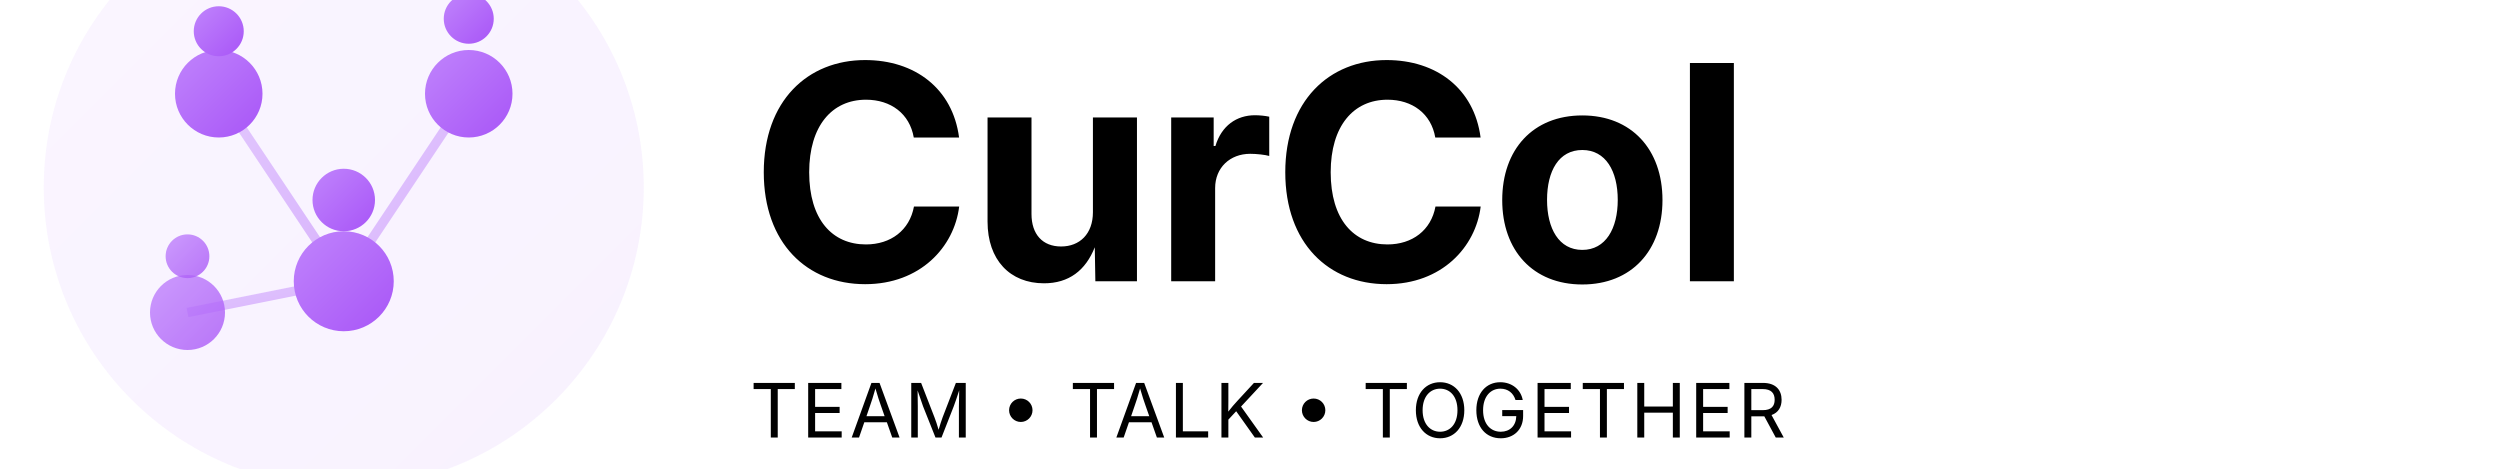
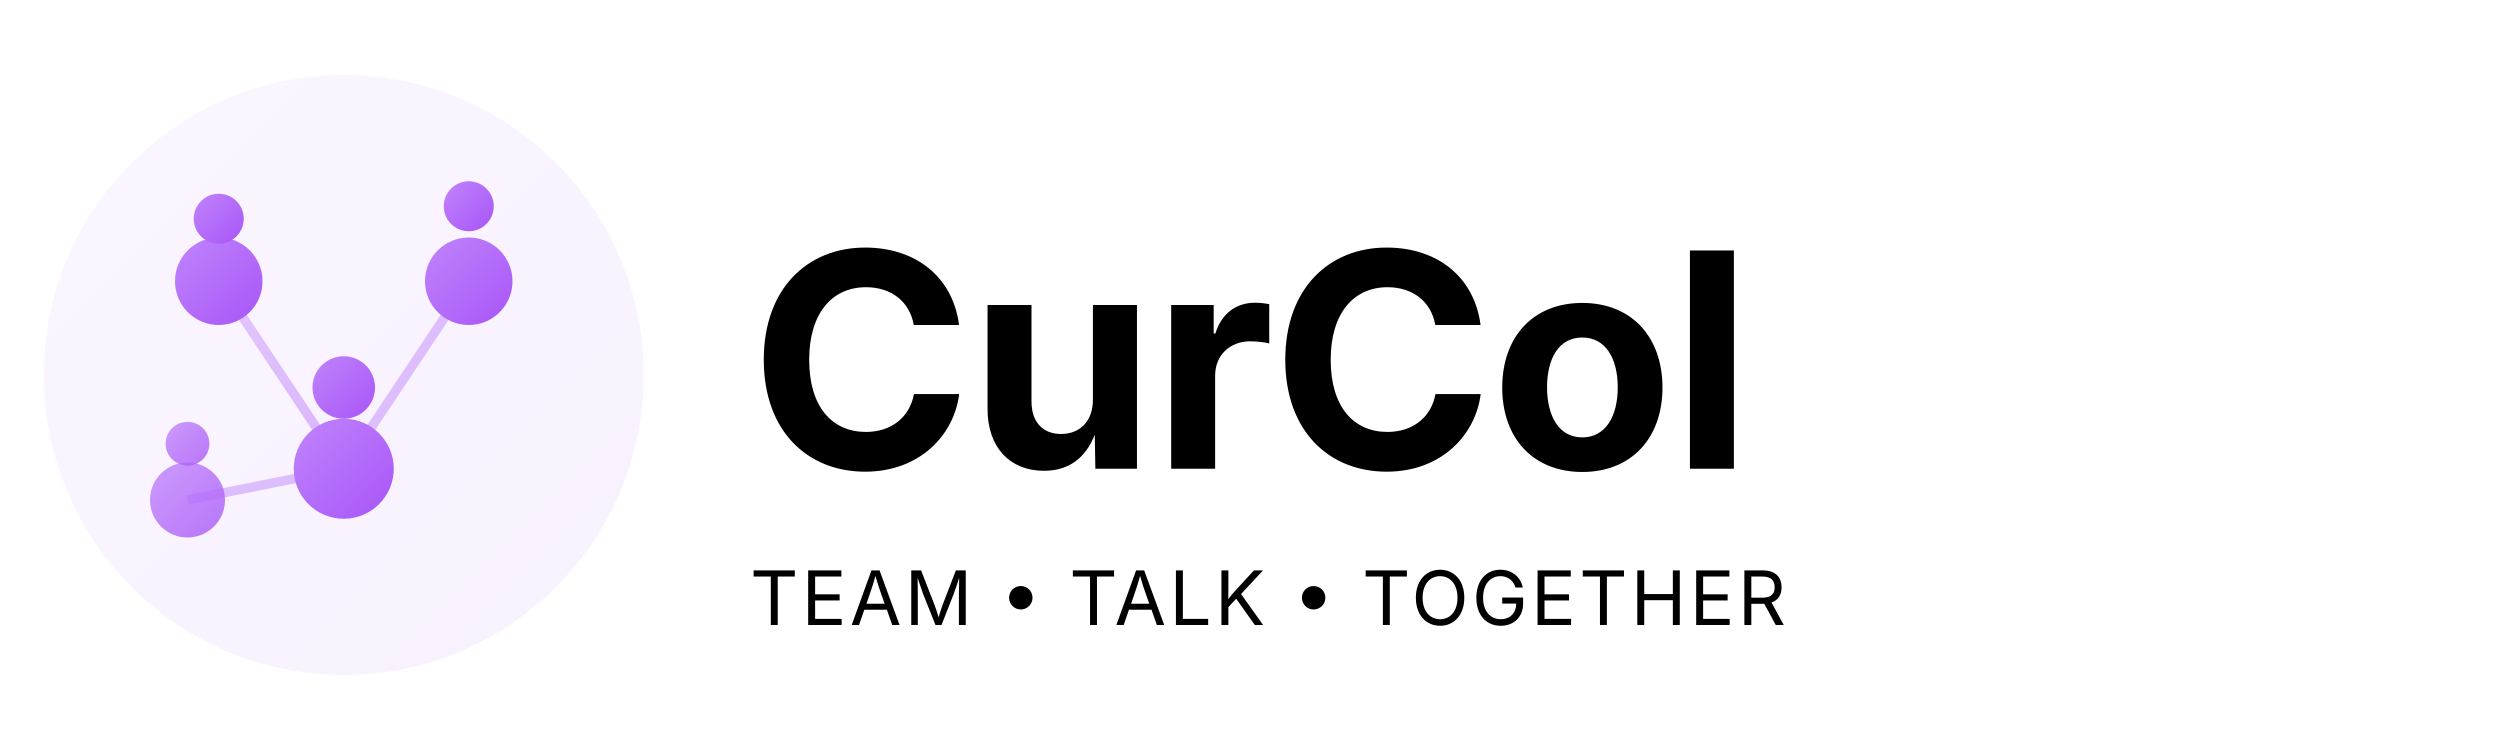
- <svg xmlns="http://www.w3.org/2000/svg" viewBox="0 30 400 75">
+ <svg xmlns="http://www.w3.org/2000/svg" viewBox="0 0 400 120">
  <defs>
    <linearGradient id="purpleGrad2" x1="0%" y1="0%" x2="100%" y2="100%">
      <stop offset="0%" style="stop-color:#c084fc;stop-opacity:1" />
      <stop offset="100%" style="stop-color:#a855f7;stop-opacity:1" />
    </linearGradient>
  </defs>
  <circle cx="55" cy="60" r="48" fill="url(#purpleGrad2)" opacity="0.08" />
  <line x1="35" y1="45" x2="75" y2="45" stroke="url(#purpleGrad2)" stroke-width="1.5" opacity="0.4" />
  <line x1="35" y1="45" x2="55" y2="75" stroke="url(#purpleGrad2)" stroke-width="1.5" opacity="0.4" />
  <line x1="75" y1="45" x2="55" y2="75" stroke="url(#purpleGrad2)" stroke-width="1.5" opacity="0.4" />
  <line x1="55" y1="75" x2="30" y2="80" stroke="url(#purpleGrad2)" stroke-width="1.5" opacity="0.4" />
  <circle cx="35" cy="45" r="7" fill="url(#purpleGrad2)" />
  <circle cx="35" cy="35" r="4" fill="url(#purpleGrad2)" />
  <circle cx="75" cy="45" r="7" fill="url(#purpleGrad2)" />
  <circle cx="75" cy="33" r="4" fill="url(#purpleGrad2)" />
  <circle cx="55" cy="75" r="8" fill="url(#purpleGrad2)" />
  <circle cx="55" cy="62" r="5" fill="url(#purpleGrad2)" />
  <circle cx="30" cy="80" r="6" fill="url(#purpleGrad2)" opacity="0.8" />
  <circle cx="30" cy="71" r="3.5" fill="url(#purpleGrad2)" opacity="0.8" />
  <text x="120" y="75" font-family="Inter, -apple-system, sans-serif" font-size="48" font-weight="700" fill="#000000" letter-spacing="-0.5">CurCol</text>
  <text x="120" y="100" font-family="Inter, -apple-system, sans-serif" font-size="12" fill="#000000" letter-spacing="0.5">TEAM • TALK • TOGETHER</text>
</svg>
